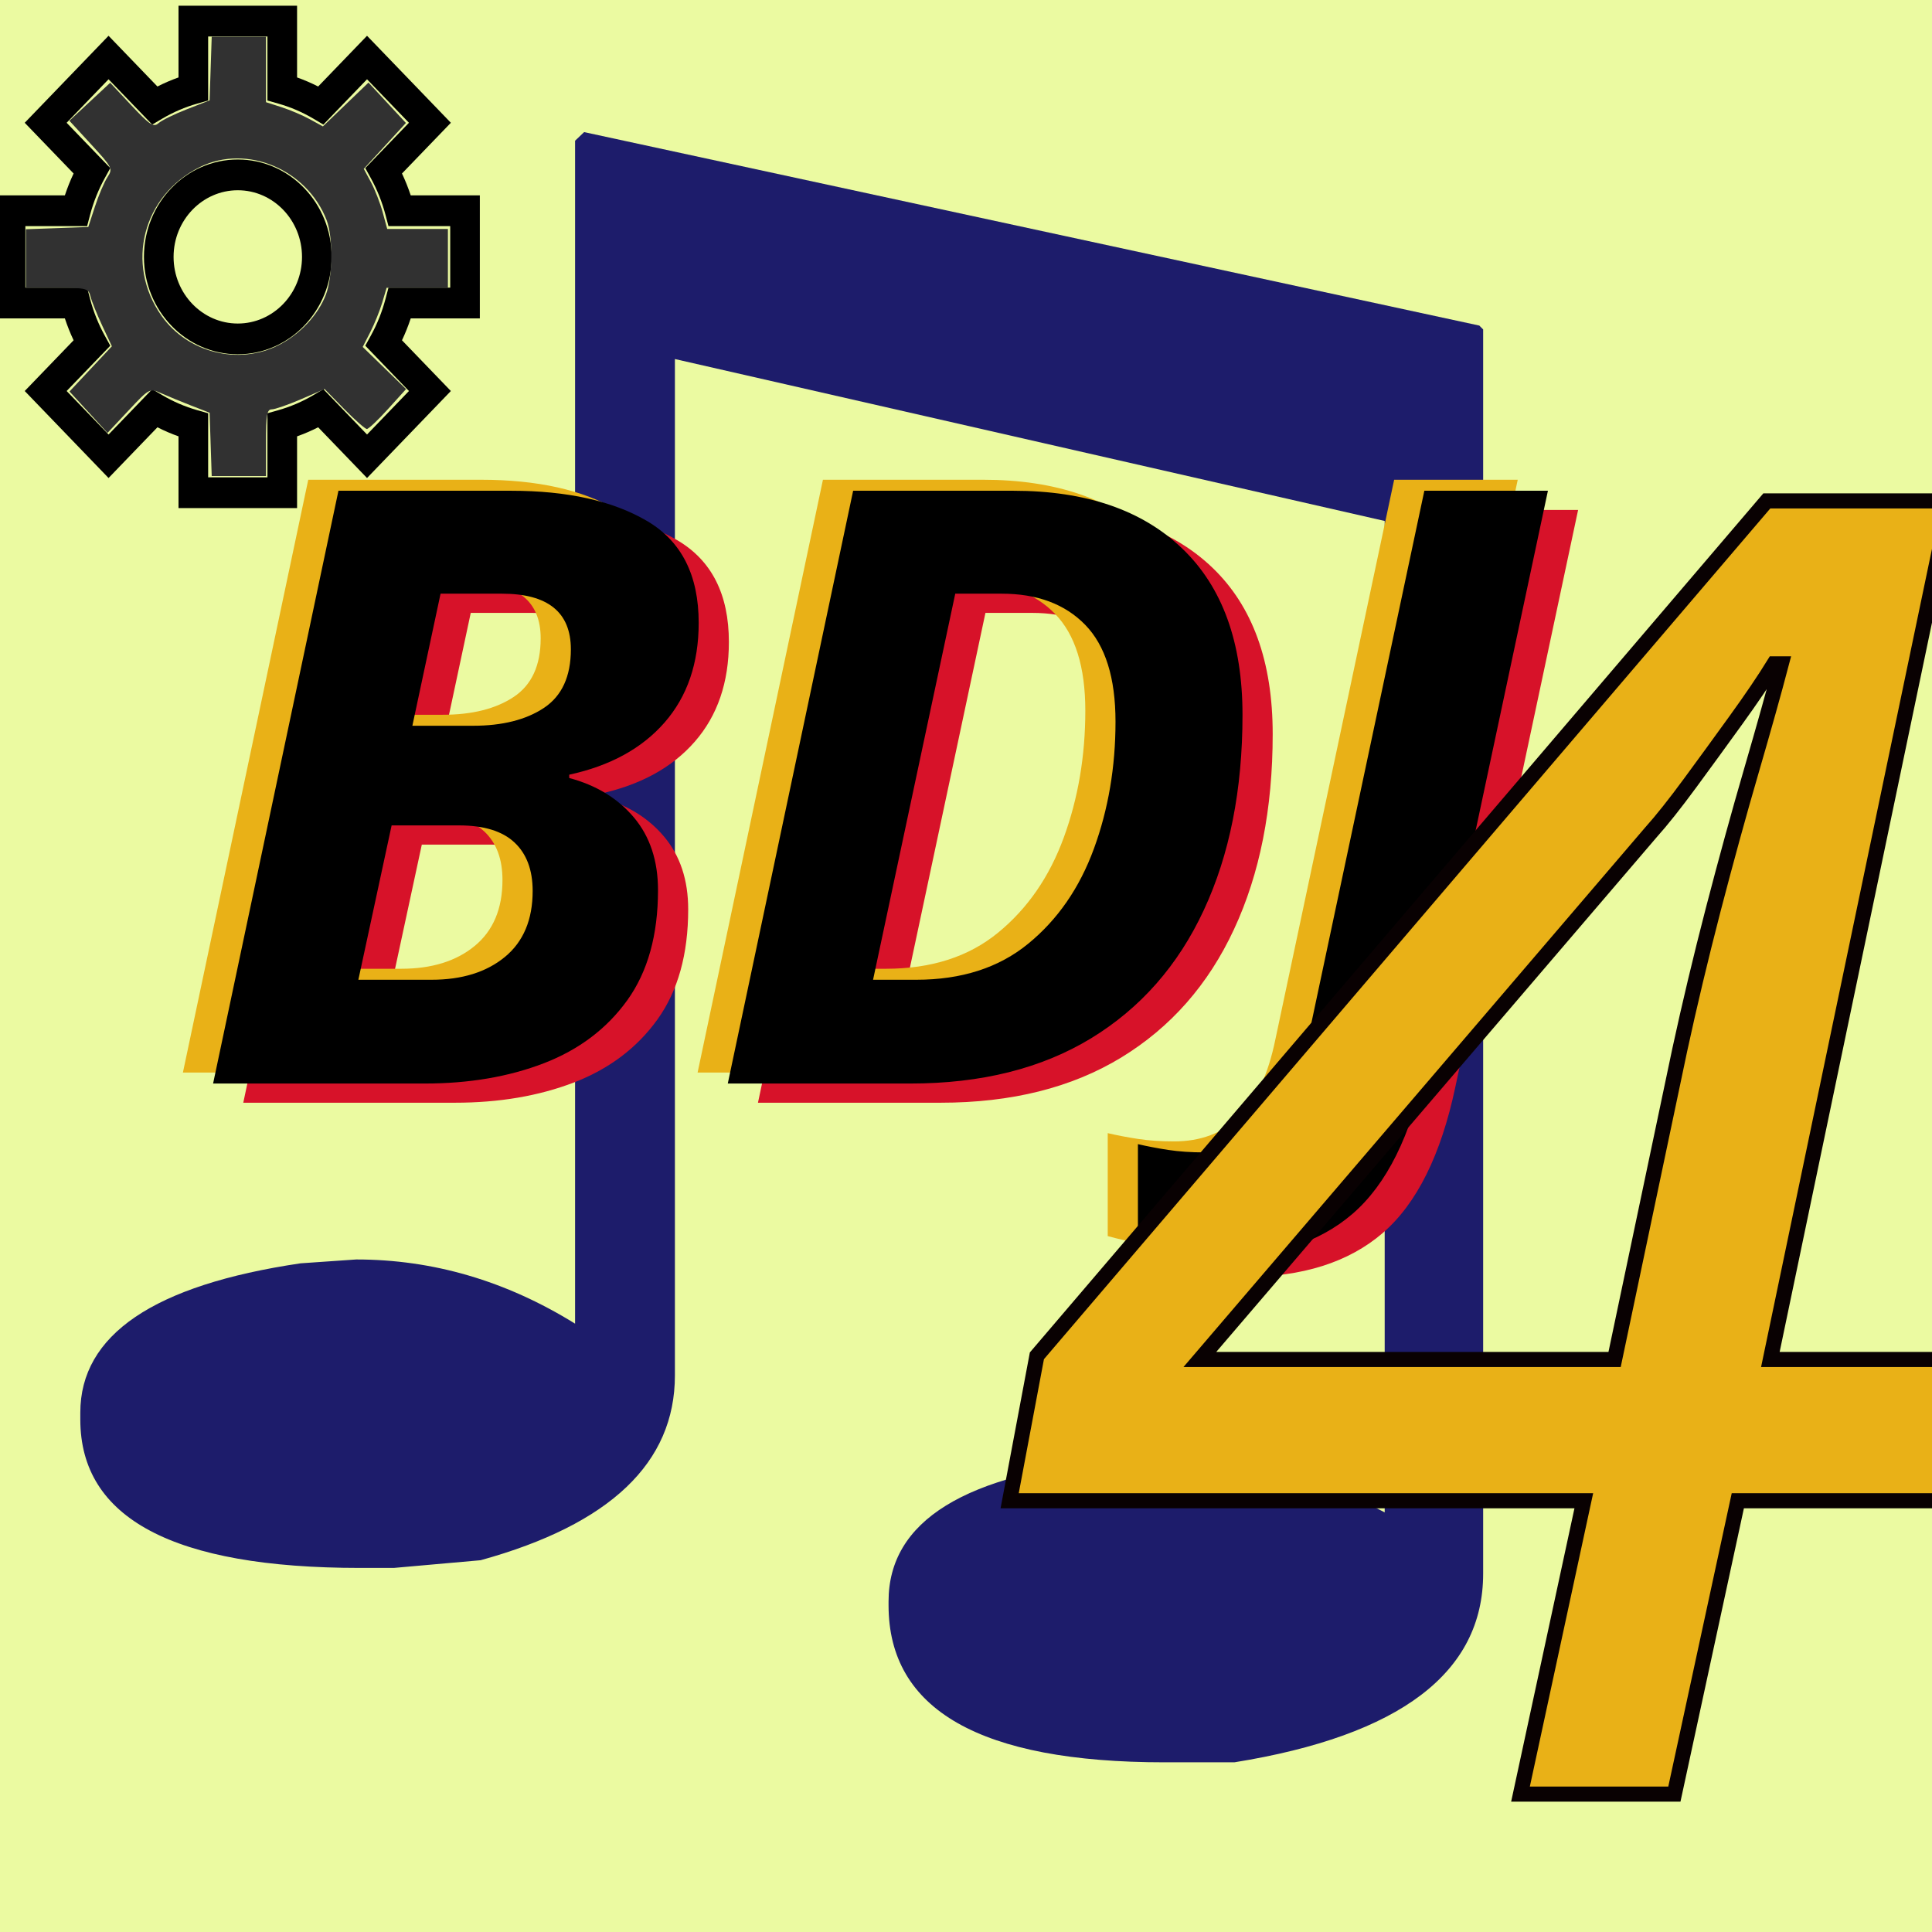
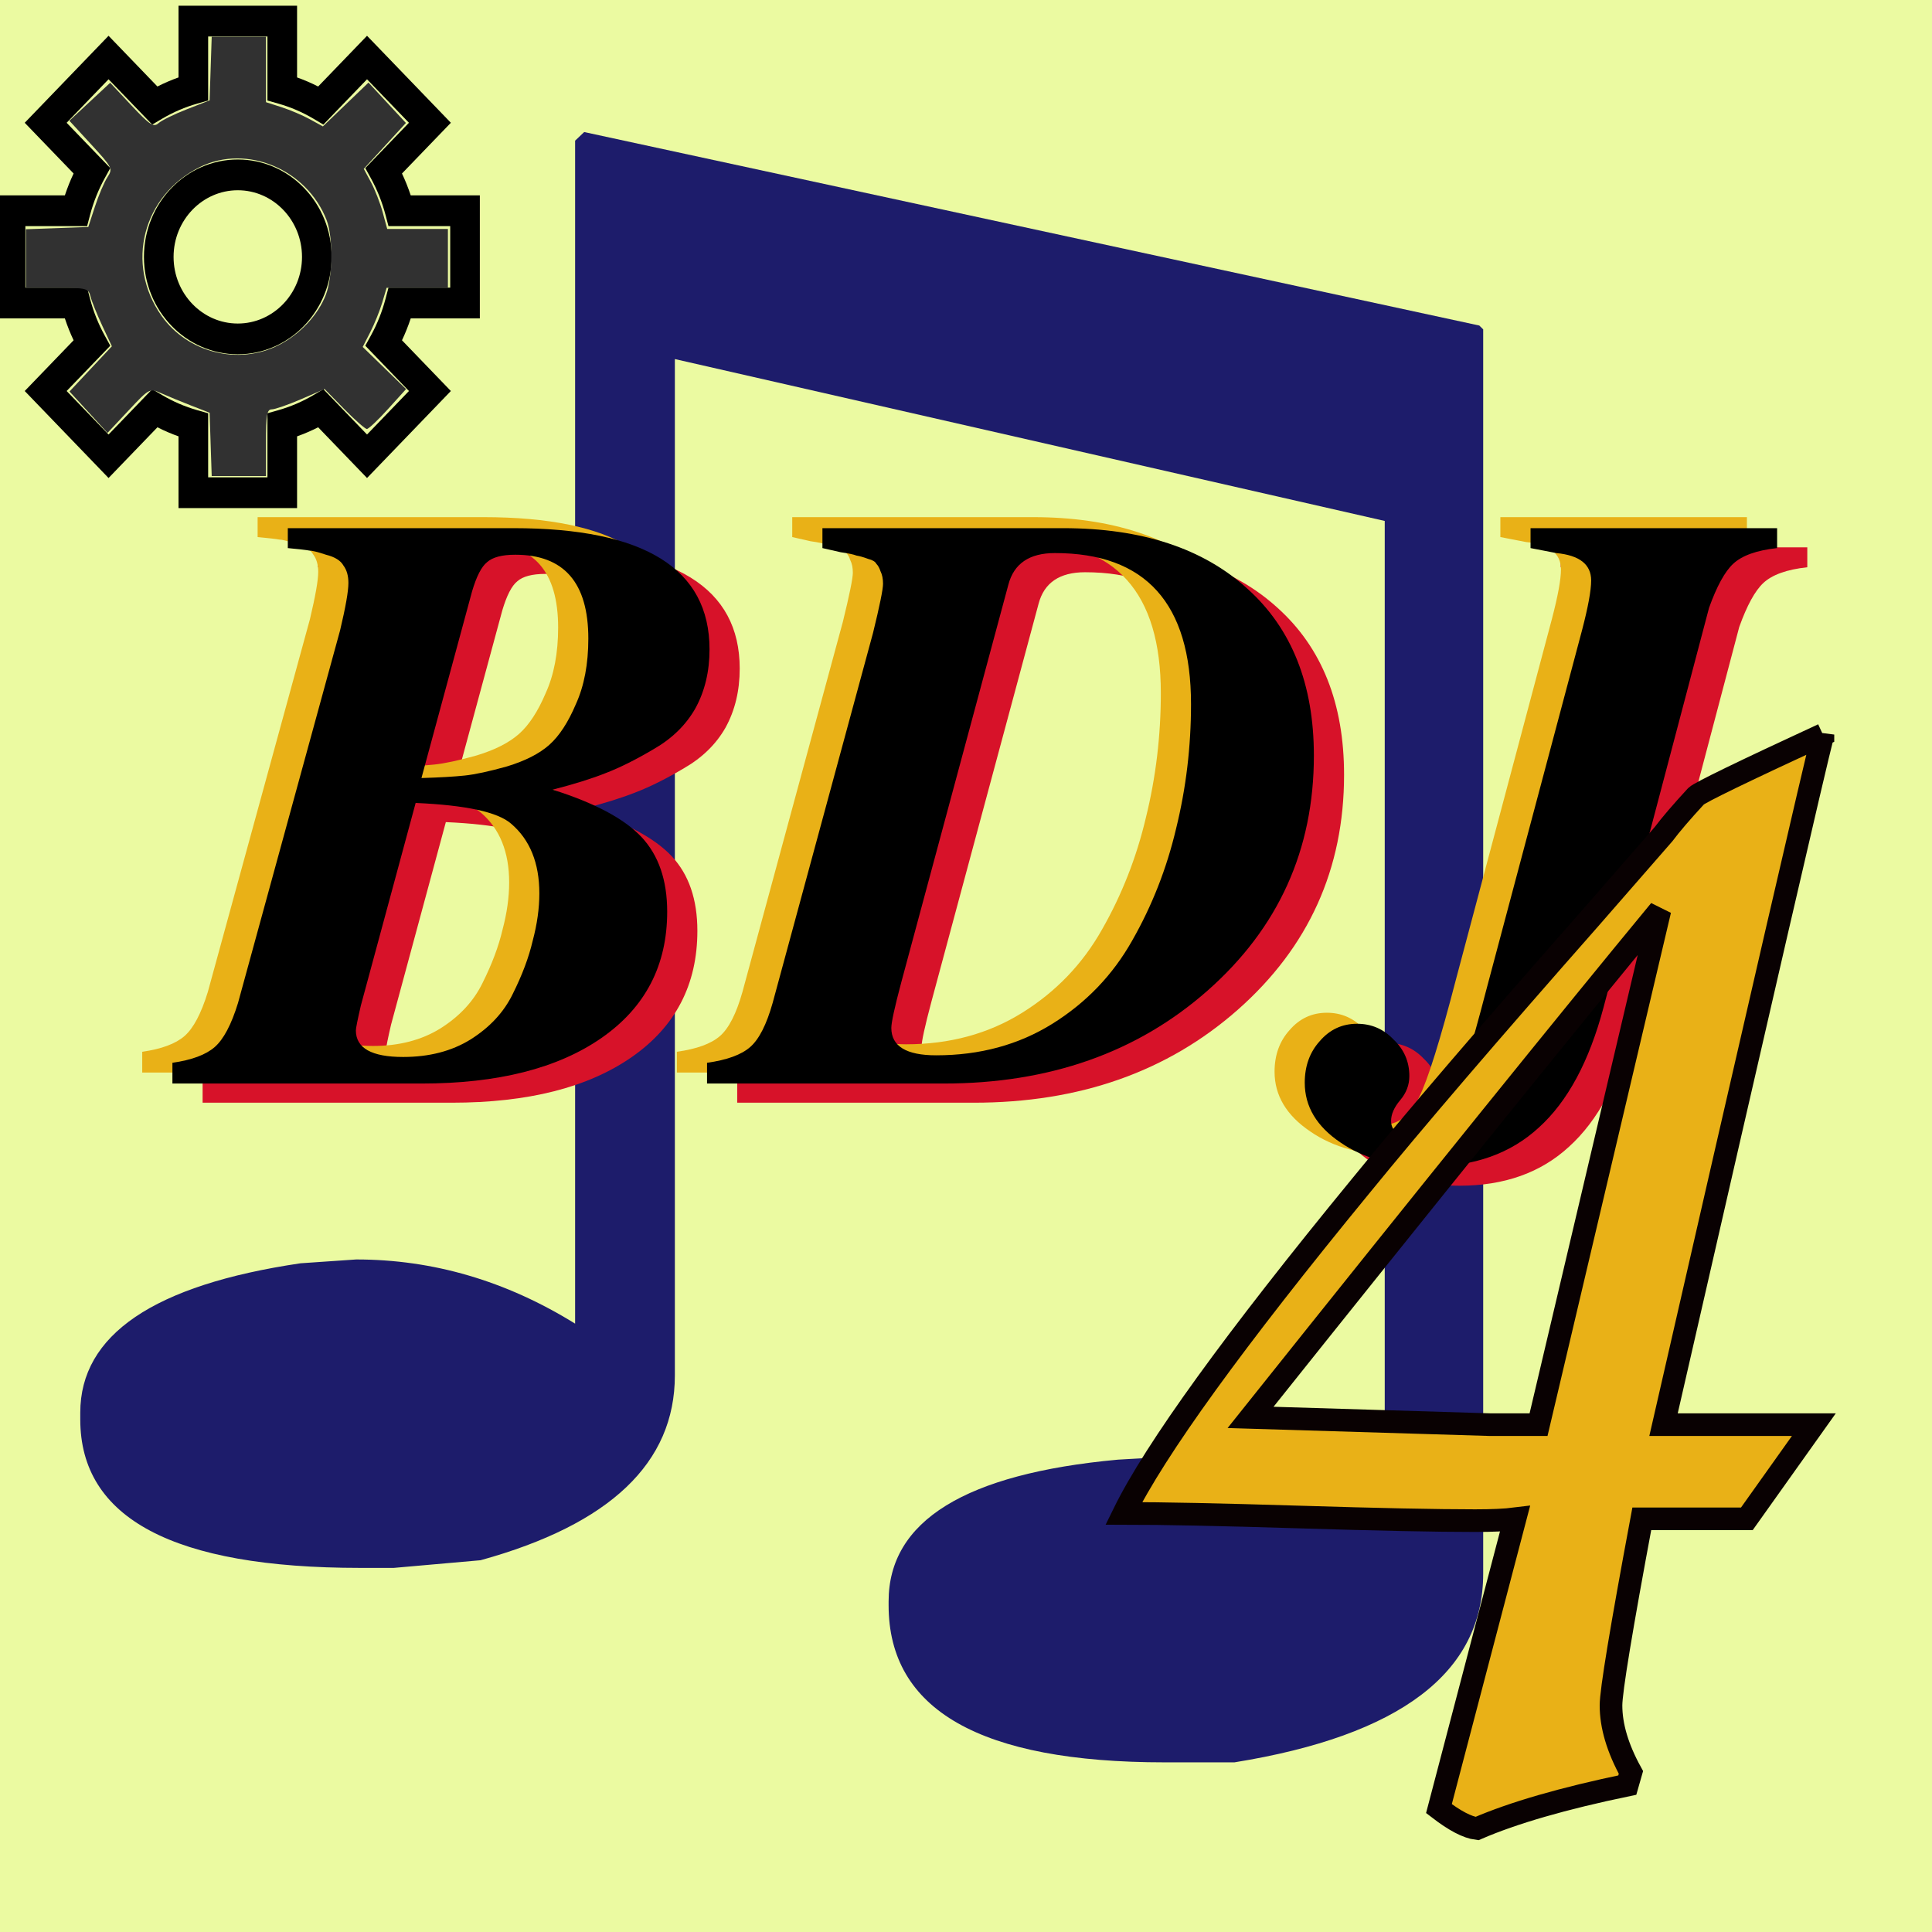
<svg xmlns="http://www.w3.org/2000/svg" width="256" height="256" id="svg4756" version="1.1" viewBox="0 0 256 256">
  <defs id="defs4758" />
  <g id="layer5" style="display:inline" transform="translate(-8.53334,-8.53334)">
    <rect style="opacity:1;fill:#e7f98b;fill-opacity:0.81;stroke:none;stroke-width:0;stroke-miterlimit:4;stroke-dasharray:none;stroke-opacity:1" id="rect4218" width="256" height="256" x="8.533" y="8.533" />
  </g>
  <g id="layer1" transform="translate(-8.53334,183.4667)" style="display:inline">
-     <text xml:space="preserve" style="font-style:normal;font-variant:normal;font-weight:normal;font-stretch:normal;font-size:9.453px;line-height:0%;font-family:'Droid Serif';-inkscape-font-specification:'Droid Serif';text-align:start;letter-spacing:0px;word-spacing:0px;writing-mode:lr-tb;text-anchor:start;fill:#1d1c6b;fill-opacity:1;stroke:none;stroke-width:0.788px;stroke-linecap:butt;stroke-linejoin:miter;stroke-opacity:1" x="-39.013" y="27.359" id="text4173" transform="scale(1.162914,0.859909)">
-       <tspan id="tspan4175" x="-39.013" y="27.359" style="font-style:normal;font-variant:normal;font-weight:normal;font-stretch:normal;font-size:302.285px;line-height:125%;font-family:'Droid Serif';-inkscape-font-specification:'Droid Serif';text-align:start;writing-mode:lr-tb;text-anchor:start;fill:#1d1c6b;fill-opacity:1;stroke-width:0.788px">♫</tspan>
-     </text>
+     <g aria-label="♫" transform="scale(1.162914,0.859909)" id="text4173" style="font-size:9.453px;line-height:0%;font-family:'Droid Serif';-inkscape-font-specification:'Droid Serif';letter-spacing:0px;word-spacing:0px;fill:#1d1c6b;stroke-width:0.788px">
+       <path d="m 73.901,-193.008 101.992,29.815 0.443,0.59 V 29.13 q 0,22.878 -28.339,29.077 h -7.97 q -31.439,0 -31.439,-24.206 v -0.59 q 0,-18.598 26.125,-21.845 l 5.756,-0.443 q 12.694,0 24.649,8.561 V -133.082 L 84.233,-158.027 V -1.423 q 0,20.221 -22.14,28.487 l -9.889,1.181 h -3.838 q -31.882,0 -31.882,-22.878 V 4.333 q 0,-18.007 25.092,-23.026 l 6.347,-0.59 q 13.136,0 24.944,9.889 V -191.68 Z" style="font-size:302.285px;line-height:125%" id="path987" />
+     </g>
  </g>
  <g id="layer4" style="display:inline" transform="translate(-8.53334,-8.53334)">
    <g id="g39" transform="translate(9.734391,-6.647381)">
-       <text id="text4150" y="161.295" x="28.175" style="font-style:normal;font-weight:normal;line-height:0%;font-family:sans-serif;letter-spacing:0px;word-spacing:0px;display:inline;fill:#d71229;fill-opacity:1;stroke:none;stroke-width:1px;stroke-linecap:butt;stroke-linejoin:miter;stroke-opacity:1" xml:space="preserve">
-         <tspan style="font-style:italic;font-variant:normal;font-weight:bold;font-stretch:normal;font-size:110px;line-height:1.25;font-family:Kinnari;-inkscape-font-specification:'Kinnari Bold Italic';fill:#d71229;fill-opacity:1" y="161.295" x="28.175" id="tspan4152">BDJ</tspan>
-       </text>
-       <text id="text4150-7" y="157.295" x="20.175" style="font-style:normal;font-weight:normal;line-height:0%;font-family:sans-serif;letter-spacing:0px;word-spacing:0px;display:inline;fill:#e9b117;fill-opacity:1;stroke:none;stroke-width:1px;stroke-linecap:butt;stroke-linejoin:miter;stroke-opacity:1" xml:space="preserve">
-         <tspan style="font-style:italic;font-variant:normal;font-weight:bold;font-stretch:normal;font-size:110px;line-height:1.25;font-family:Kinnari;-inkscape-font-specification:'Kinnari Bold Italic';fill:#e9b117;fill-opacity:1" y="157.295" x="20.175" id="tspan4152-5">BDJ</tspan>
-       </text>
-       <text id="text4150-6" y="158.755" x="24.175" style="font-style:normal;font-weight:normal;line-height:0%;font-family:sans-serif;letter-spacing:0px;word-spacing:0px;display:inline;fill:#000000;fill-opacity:1;stroke:none;stroke-width:1px;stroke-linecap:butt;stroke-linejoin:miter;stroke-opacity:1" xml:space="preserve">
-         <tspan style="font-style:italic;font-variant:normal;font-weight:bold;font-stretch:normal;font-size:110px;line-height:1.25;font-family:Kinnari;-inkscape-font-specification:'Kinnari Bold Italic'" y="158.755" x="24.175" id="tspan4152-4">BDJ</tspan>
-       </text>
+       <g aria-label="BDJ" id="text4150" style="line-height:0%;letter-spacing:0px;word-spacing:0px;display:inline;fill:#d71229;stroke-width:1px">
+         <path d="m 48.965,94.965 q 0,-1.43 -0.66,-2.31 -0.55,-0.99 -2.31,-1.43 -1.65,-0.55 -2.2,-0.55 -0.55,-0.11 -2.86,-0.33 v -2.64 h 29.92 q 25.96,0 25.96,16.06 0,4.4 -1.87,7.81 -1.87,3.3 -5.5,5.39 -3.52,2.09 -6.38,3.19 -2.75,1.1 -7.04,2.2 8.36,2.64 11.77,6.27 3.41,3.63 3.41,9.9 0,10.67 -8.69,16.72 -8.69,6.05 -23.87,6.05 h -33 v -2.75 q 3.85,-0.55 5.61,-2.09 1.76,-1.54 3.08,-5.83 l 13.53,-49.39 q 1.1,-4.62 1.1,-6.27 z m 7.26,62.81 q 5.17,0 8.91,-2.31 3.85,-2.42 5.61,-6.05 1.87,-3.74 2.64,-7.04 0.88,-3.3 0.88,-6.27 0,-6.05 -3.74,-9.24 -2.64,-2.31 -12.65,-2.75 l -7.26,26.84 q -0.66,2.86 -0.66,3.3 0,3.52 6.27,3.52 z m 2.42,-36.96 q 3.63,-0.11 5.72,-0.33 2.09,-0.22 5.61,-1.21 3.63,-1.1 5.61,-2.86 1.98,-1.76 3.52,-5.39 1.65,-3.63 1.65,-8.69 0,-11.11 -9.68,-11.11 -2.64,0 -3.74,0.99 -1.1,0.88 -1.98,3.85 z" style="font-style:italic;font-weight:bold;font-size:110px;line-height:1.25;font-family:Kinnari;-inkscape-font-specification:'Kinnari Bold Italic'" id="path962" />
+         <path d="m 119.805,95.075 q 0,-0.99 -0.33,-1.65 -0.22,-0.66 -0.55,-0.99 -0.22,-0.44 -1.1,-0.66 -0.88,-0.33 -1.54,-0.44 -0.55,-0.22 -2.09,-0.44 -1.43,-0.33 -2.42,-0.55 v -2.64 h 31.9 q 15.62,0 24.42,8.03 8.8,7.92 8.8,22.11 0,18.7 -14.08,31.13 -13.97,12.32 -34.98,12.32 H 96.485 v -2.75 q 3.96,-0.55 5.72,-2.09 1.76,-1.54 2.97,-5.83 l 13.31,-49.06 q 1.32,-5.39 1.32,-6.49 z m 16.61,0.11 -14.19,52.69 q -1.32,4.95 -1.32,6.05 0,3.63 5.94,3.63 8.69,0 15.4,-4.18 6.71,-4.18 10.56,-11 3.96,-6.93 5.83,-14.85 1.98,-8.03 1.98,-16.5 0,-20.02 -18.04,-20.02 -5.06,0 -6.16,4.18 z" style="font-style:italic;font-weight:bold;font-size:110px;line-height:1.25;font-family:Kinnari;-inkscape-font-specification:'Kinnari Bold Italic'" id="path964" />
+         <path d="m 189.545,160.305 q 0,1.76 -1.21,3.19 -1.21,1.43 -1.21,2.75 0,1.98 2.86,1.98 3.08,0 4.84,-3.63 1.76,-3.52 4.95,-15.84 l 12.65,-47.52 q 1.21,-4.62 1.21,-6.6 0,-3.19 -4.62,-3.63 l -3.41,-0.66 v -2.64 h 32.67 v 2.64 q -4.07,0.44 -5.83,2.09 -1.65,1.54 -3.19,5.83 l -13.97,52.91 q -2.86,10.78 -8.58,15.95 -5.61,5.17 -14.52,5.17 -7.15,0 -11.77,-3.19 -4.73,-3.19 -4.73,-7.92 0,-3.3 1.98,-5.5 1.98,-2.31 4.95,-2.31 2.86,0 4.84,2.09 2.09,1.98 2.09,4.84 z" style="font-style:italic;font-weight:bold;font-size:110px;line-height:1.25;font-family:Kinnari;-inkscape-font-specification:'Kinnari Bold Italic'" id="path966" />
+       </g>
+       <g aria-label="BDJ" id="text4150-7" style="line-height:0%;letter-spacing:0px;word-spacing:0px;display:inline;fill:#e9b117;stroke-width:1px">
+         <path d="m 40.965,90.965 q 0,-1.43 -0.66,-2.31 -0.55,-0.99 -2.31,-1.43 -1.65,-0.55 -2.2,-0.55 -0.55,-0.11 -2.86,-0.33 v -2.64 h 29.92 q 25.96,0 25.96,16.06 0,4.4 -1.87,7.81 -1.87,3.3 -5.5,5.39 -3.52,2.09 -6.38,3.19 -2.75,1.1 -7.04,2.2 8.36,2.64 11.77,6.27 3.41,3.63 3.41,9.9 0,10.67 -8.69,16.72 -8.69,6.05 -23.87,6.05 h -33 v -2.75 q 3.85,-0.55 5.61,-2.09 1.76,-1.54 3.08,-5.83 l 13.53,-49.39 q 1.1,-4.62 1.1,-6.27 z m 7.26,62.81 q 5.17,0 8.91,-2.31 3.85,-2.42 5.61,-6.05 1.87,-3.74 2.64,-7.04 0.88,-3.3 0.88,-6.27 0,-6.05 -3.74,-9.24 -2.64,-2.31 -12.65,-2.75 l -7.26,26.84 q -0.66,2.86 -0.66,3.3 0,3.52 6.27,3.52 z m 2.42,-36.96 q 3.63,-0.11 5.72,-0.33 2.09,-0.22 5.61,-1.21 3.63,-1.1 5.61,-2.86 1.98,-1.76 3.52,-5.39 1.65,-3.63 1.65,-8.69 0,-11.11 -9.68,-11.11 -2.64,0 -3.74,0.99 -1.1,0.88 -1.98,3.85 z" style="font-style:italic;font-weight:bold;font-size:110px;line-height:1.25;font-family:Kinnari;-inkscape-font-specification:'Kinnari Bold Italic'" id="path937" />
+         <path d="m 111.805,91.075 q 0,-0.99 -0.33,-1.65 -0.22,-0.66 -0.55,-0.99 -0.22,-0.44 -1.1,-0.66 -0.88,-0.33 -1.54,-0.44 -0.55,-0.22 -2.09,-0.44 -1.43,-0.33 -2.42,-0.55 v -2.64 h 31.9 q 15.62,0 24.42,8.03 8.8,7.92 8.8,22.11 0,18.7 -14.08,31.13 -13.97,12.32 -34.98,12.32 H 88.485 v -2.75 q 3.96,-0.55 5.72,-2.09 1.76,-1.54 2.97,-5.83 L 110.485,97.565 q 1.32,-5.39 1.32,-6.49 z m 16.61,0.11 -14.19,52.69 q -1.32,4.95 -1.32,6.05 0,3.63 5.94,3.63 8.69,0 15.4,-4.18 6.71,-4.18 10.56,-11 3.96,-6.93 5.83,-14.85 1.98,-8.03 1.98,-16.5 0,-20.02 -18.04,-20.02 -5.06,0 -6.16,4.18 z" style="font-style:italic;font-weight:bold;font-size:110px;line-height:1.25;font-family:Kinnari;-inkscape-font-specification:'Kinnari Bold Italic'" id="path939" />
+         <path d="m 181.545,156.305 q 0,1.76 -1.21,3.19 -1.21,1.43 -1.21,2.75 0,1.98 2.86,1.98 3.08,0 4.84,-3.63 1.76,-3.52 4.95,-15.84 l 12.65,-47.52 q 1.21,-4.62 1.21,-6.6 0,-3.19 -4.62,-3.63 l -3.41,-0.66 v -2.64 h 32.67 v 2.64 q -4.07,0.44 -5.83,2.09 -1.65,1.54 -3.19,5.83 l -13.97,52.91 q -2.86,10.78 -8.58,15.95 -5.61,5.17 -14.52,5.17 -7.15,0 -11.77,-3.19 -4.73,-3.19 -4.73,-7.92 0,-3.3 1.98,-5.5 1.98,-2.31 4.95,-2.31 2.86,0 4.84,2.09 2.09,1.98 2.09,4.84 z" style="font-style:italic;font-weight:bold;font-size:110px;line-height:1.25;font-family:Kinnari;-inkscape-font-specification:'Kinnari Bold Italic'" id="path941" />
+       </g>
+       <g aria-label="BDJ" id="text4150-6" style="line-height:0%;letter-spacing:0px;word-spacing:0px;display:inline;stroke-width:1px">
+         <path d="m 44.965,92.425 q 0,-1.43 -0.66,-2.31 -0.55,-0.99 -2.31,-1.43 -1.65,-0.55 -2.2,-0.55 -0.55,-0.11 -2.86,-0.33 v -2.64 h 29.92 q 25.96,0 25.96,16.06 0,4.4 -1.87,7.81 -1.87,3.3 -5.5,5.39 -3.52,2.09 -6.38,3.19 -2.75,1.1 -7.04,2.2 8.36,2.64 11.77,6.27 3.41,3.63 3.41,9.9 0,10.67 -8.69,16.72 -8.69,6.05 -23.87,6.05 h -33 v -2.75 q 3.85,-0.55 5.61,-2.09 1.76,-1.54 3.08,-5.83 l 13.53,-49.39 q 1.1,-4.62 1.1,-6.27 z m 7.26,62.81 q 5.17,0 8.91,-2.31 3.85,-2.42 5.61,-6.05 1.87,-3.74 2.64,-7.04 0.88,-3.3 0.88,-6.27 0,-6.05 -3.74,-9.24 -2.64,-2.31 -12.65,-2.75 l -7.26,26.84 q -0.66,2.86 -0.66,3.3 0,3.52 6.27,3.52 z m 2.42,-36.96 q 3.63,-0.11 5.72,-0.33 2.09,-0.22 5.61,-1.21 3.63,-1.1 5.61,-2.86 1.98,-1.76 3.52,-5.39 1.65,-3.63 1.65,-8.69 0,-11.11 -9.68,-11.11 -2.64,0 -3.74,0.99 -1.1,0.88 -1.98,3.85 z" style="font-style:italic;font-weight:bold;font-size:110px;line-height:1.25;font-family:Kinnari;-inkscape-font-specification:'Kinnari Bold Italic'" id="path912" />
+         <path d="m 115.805,92.535 q 0,-0.99 -0.33,-1.65 -0.22,-0.66 -0.55,-0.99 -0.22,-0.44 -1.1,-0.66 -0.88,-0.33 -1.54,-0.44 -0.55,-0.22 -2.09,-0.44 -1.43,-0.33 -2.42,-0.55 v -2.64 h 31.9 q 15.62,0 24.42,8.03 8.8,7.92 8.8,22.11 0,18.7 -14.08,31.13 -13.97,12.32 -34.98,12.32 H 92.485 v -2.75 q 3.96,-0.55 5.72,-2.09 1.76,-1.54 2.97,-5.83 l 13.31,-49.06 q 1.32,-5.39 1.32,-6.49 z m 16.61,0.11 -14.19,52.69 q -1.32,4.95 -1.32,6.05 0,3.63 5.94,3.63 8.69,0 15.4,-4.18 6.71,-4.18 10.56,-11 3.96,-6.93 5.83,-14.85 1.98,-8.03 1.98,-16.5 0,-20.02 -18.04,-20.02 -5.06,0 -6.16,4.18 z" style="font-style:italic;font-weight:bold;font-size:110px;line-height:1.25;font-family:Kinnari;-inkscape-font-specification:'Kinnari Bold Italic'" id="path914" />
+         <path d="m 185.545,157.765 q 0,1.76 -1.21,3.19 -1.21,1.43 -1.21,2.75 0,1.98 2.86,1.98 3.08,0 4.84,-3.63 1.76,-3.52 4.95,-15.84 l 12.65,-47.52 q 1.21,-4.62 1.21,-6.6 0,-3.19 -4.62,-3.63 l -3.41,-0.66 v -2.64 h 32.67 v 2.64 q -4.07,0.44 -5.83,2.09 -1.65,1.54 -3.19,5.83 l -13.97,52.91 q -2.86,10.78 -8.58,15.95 -5.61,5.17 -14.52,5.17 -7.15,0 -11.77,-3.19 -4.73,-3.19 -4.73,-7.92 0,-3.3 1.98,-5.5 1.98,-2.31 4.95,-2.31 2.86,0 4.84,2.09 2.09,1.98 2.09,4.84 z" style="font-style:italic;font-weight:bold;font-size:110px;line-height:1.25;font-family:Kinnari;-inkscape-font-specification:'Kinnari Bold Italic'" id="path916" />
+       </g>
    </g>
  </g>
  <g id="layer7">
-     <text xml:space="preserve" style="font-style:normal;font-weight:normal;font-size:240px;line-height:1.25;font-family:sans-serif;letter-spacing:0px;word-spacing:0px;fill:#e9b117;fill-opacity:1;stroke:#090102;stroke-width:2;stroke-linecap:butt;stroke-miterlimit:4;stroke-dasharray:none;stroke-opacity:1" x="132.346" y="237.733" id="text67795">
-       <tspan id="tspan67793" x="132.346" y="237.733" style="font-style:italic;font-variant:normal;font-weight:normal;font-stretch:normal;font-size:240px;font-family:'Chancery Uralic';-inkscape-font-specification:'Chancery Uralic Italic';fill:#e9b117;fill-opacity:1;stroke:#090102;stroke-width:2;stroke-linecap:butt;stroke-miterlimit:4;stroke-dasharray:none;stroke-opacity:1">4</tspan>
-     </text>
-   </g>
-   <g id="layer6" style="display:none" transform="translate(-8.53334,-8.53334)">
-     <text xml:space="preserve" style="font-style:normal;font-weight:normal;font-size:53.333px;line-height:0%;font-family:sans-serif;letter-spacing:0px;word-spacing:0px;fill:#e9b117;fill-opacity:1;stroke:#000000;stroke-width:2;stroke-linecap:butt;stroke-linejoin:miter;stroke-miterlimit:4;stroke-dasharray:none;stroke-opacity:1" x="24.436" y="56.727" id="text4153" transform="scale(1.045264,0.9566965)">
-       <tspan id="tspan4155" x="24.436" y="56.727" style="font-style:normal;font-variant:normal;font-weight:bold;font-stretch:normal;font-size:53.333px;line-height:1.25;font-family:Roboto;-inkscape-font-specification:'Roboto Bold';stroke:#000000;stroke-width:2;stroke-miterlimit:4;stroke-dasharray:none;stroke-opacity:1">INSTALL</tspan>
-     </text>
-   </g>
-   <g id="g75574" style="display:none" transform="translate(-8.53334,-8.53334)">
-     <text xml:space="preserve" style="font-style:normal;font-weight:normal;font-size:48px;line-height:0%;font-family:sans-serif;letter-spacing:0px;word-spacing:0px;fill:#e9b117;fill-opacity:1;stroke:#000000;stroke-width:2;stroke-linecap:butt;stroke-linejoin:miter;stroke-miterlimit:4;stroke-dasharray:none;stroke-opacity:1" x="17.547" y="56.727" id="text75572" transform="scale(1.045264,0.9566965)">
-       <tspan id="tspan75570" x="17.547" y="56.727" style="font-style:normal;font-variant:normal;font-weight:bold;font-stretch:normal;font-size:48px;line-height:1.25;font-family:Roboto;-inkscape-font-specification:'Roboto Bold';stroke:#000000;stroke-width:2;stroke-miterlimit:4;stroke-dasharray:none;stroke-opacity:1">MARQUEE</tspan>
-     </text>
+     <g aria-label="4" id="text67795" style="font-size:240px;line-height:1.25;letter-spacing:0px;word-spacing:0px;fill:#e9b117;stroke:#090102;stroke-width:3">
+       <path d="m 241.546,97.333 q -1.68,6.48 -21.12,91.44 h 19.92 l -8.88,12.48 h -13.92 q -4.08,21.84 -4.08,24.72 0,4.08 2.64,8.88 l -0.48,1.68 q -12.72,2.64 -19.92,5.76 -1.92,-0.24 -5.04,-2.64 l 10.08,-38.4 q -1.92,0.24 -5.28,0.24 -7.68,0 -23.28,-0.48 -15.6,-0.48 -23.28,-0.48 6.24,-12.72 31.44,-43.44 10.56,-12.96 30.24,-35.28 l 9.84,-11.28 q 1.44,-1.92 4.32,-5.04 0.72,-0.72 16.8,-8.16 z m -21.6,23.28 q -18.24,22.08 -54.24,67.2 31.68,0.96 31.68,0.96 h 6.48 z" style="font-style:italic;font-family:'Chancery Uralic';-inkscape-font-specification:'Chancery Uralic Italic'" id="path891" />
+     </g>
  </g>
  <g id="g75580" style="display:inline" transform="translate(-8.53334,-8.53334)">
    <g id="g1392" transform="matrix(1,0,0,1.078079,-8.38499,-4.633722)">
      <g id="XMLID_891_" transform="matrix(0.1309083,0,0,0.1260135,16.35475,12.9146)" style="fill:#000000;fill-opacity:1">
        <g id="g8" style="fill:#000000;fill-opacity:1">
          <g id="g6" style="fill:#000000;fill-opacity:1">
            <path d="M 490,305 V 185 h -69.964 c -2.498,-7.291 -5.453,-14.42 -8.844,-21.34 L 460.667,114.185 375.814,29.332 326.34,78.807 C 319.421,75.417 312.289,72.462 305,69.964 V 0 H 185 v 69.964 c -7.29,2.498 -14.42,5.453 -21.34,8.843 L 114.185,29.332 29.332,114.185 78.807,163.66 c -3.391,6.92 -6.345,14.05 -8.843,21.34 H 0 v 120 h 69.964 c 2.498,7.291 5.453,14.42 8.843,21.34 l -49.475,49.475 84.853,84.853 49.475,-49.475 c 6.92,3.391 14.05,6.345 21.34,8.843 V 490 h 120 v -69.964 c 7.29,-2.498 14.42,-5.453 21.34,-8.843 l 49.475,49.475 84.853,-84.853 -49.475,-49.475 c 3.391,-6.919 6.346,-14.05 8.844,-21.34 z m -71.759,70.815 -42.427,42.426 -44.187,-44.186 -9.944,5.673 c -11.206,6.394 -23.199,11.364 -35.646,14.772 L 275,397.523 V 460 h -60 v -62.477 l -11.039,-3.022 c -12.445,-3.408 -24.438,-8.378 -35.646,-14.772 l -9.944,-5.673 -44.186,44.186 -42.426,-42.426 44.186,-44.186 -5.673,-9.944 C 103.878,310.48 98.908,298.487 95.5,286.04 L 92.478,275 H 30 V 215 H 92.478 L 95.5,203.961 c 3.408,-12.445 8.377,-24.438 14.771,-35.645 l 5.674,-9.944 -44.187,-44.187 42.426,-42.426 44.187,44.187 9.944,-5.674 c 11.207,-6.394 23.2,-11.364 35.645,-14.771 L 215,92.478 V 30 h 60 v 62.478 l 11.039,3.022 c 12.446,3.408 24.438,8.378 35.645,14.771 l 9.944,5.674 44.187,-44.187 42.427,42.426 -44.187,44.187 5.674,9.944 c 6.393,11.205 11.363,23.198 14.772,35.646 L 397.523,215 H 460 v 60 h -62.477 l -3.022,11.038 c -3.409,12.447 -8.38,24.44 -14.772,35.646 l -5.674,9.944 z" id="path2" style="fill:#000000;fill-opacity:1" />
            <path d="m 245,150 c -52.383,0 -95,42.617 -95,95 0,52.383 42.617,95 95,95 52.383,0 95,-42.617 95,-95 0,-52.383 -42.617,-95 -95,-95 z m 0,160 c -35.841,0 -65,-29.159 -65,-65 0,-35.841 29.159,-65 65,-65 35.841,0 65,29.159 65,65 0,35.841 -29.159,65 -65,65 z" id="path4" style="fill:#000000;fill-opacity:1" />
          </g>
        </g>
      </g>
      <path style="opacity:0.996;fill:#303030;fill-opacity:1;stroke-width:0.964;stroke-linecap:round;stroke-opacity:0" d="m 36.298,58.301 -0.14,-3.892 -2.411,-0.87 c -1.326,-0.478 -3.116,-1.161 -3.977,-1.517 -1.558,-0.644 -1.583,-0.632 -4.354,2.111 l -2.788,2.758 -2.516,-2.547 -2.516,-2.547 2.807,-2.778 2.807,-2.778 -1.281,-2.54 C 21.226,42.303 20.525,40.686 20.374,40.105 20.117,39.124 19.811,39.051 15.955,39.051 h -4.143 v -3.597 -3.597 l 4.136,-0.139 4.136,-0.139 0.881,-2.506 c 0.485,-1.379 1.227,-3 1.649,-3.603 0.744,-1.062 0.677,-1.188 -2.133,-4.023 l -2.901,-2.927 2.702,-2.333 2.702,-2.333 2.825,2.796 c 2.417,2.392 2.934,2.706 3.577,2.171 0.414,-0.343 2.107,-1.114 3.762,-1.713 l 3.01,-1.088 0.14,-3.912 0.14,-3.912 h 3.596 3.596 v 4.022 4.022 l 2.049,0.612 c 1.127,0.337 2.823,1.006 3.769,1.488 l 1.72,0.875 3.021,-2.691 3.021,-2.691 2.48,2.48 2.48,2.48 -2.791,2.82 -2.791,2.82 0.952,1.644 c 0.524,0.904 1.222,2.566 1.552,3.693 l 0.6,2.049 h 4.022 4.022 v 3.616 3.616 h -4.061 -4.061 l -0.578,1.808 c -0.318,0.994 -1.031,2.631 -1.584,3.636 l -1.006,1.828 2.872,2.59 2.872,2.59 -2.392,2.452 c -1.316,1.349 -2.576,2.452 -2.801,2.452 -0.225,0 -1.576,-1.105 -3.004,-2.455 l -2.595,-2.455 -3.123,1.249 c -1.718,0.687 -3.465,1.249 -3.884,1.249 -0.634,0 -0.761,0.685 -0.761,4.098 v 4.098 h -3.596 -3.596 z m 9.02,-12.205 c 2.837,-1.343 5.2,-3.685 6.243,-6.186 0.92,-2.207 0.972,-7.103 0.097,-9.191 -2.619,-6.249 -10.591,-9.344 -16.774,-6.514 -7.592,3.476 -9.947,11.936 -5.093,18.3 3.462,4.539 10.222,6.102 15.526,3.59 z" id="path1141" transform="translate(8.53334,8.53334)" />
    </g>
  </g>
-   <g id="g40506" style="display:none" transform="translate(-8.53334,-8.53334)">
-     <text xml:space="preserve" style="font-style:normal;font-weight:normal;font-size:53.333px;line-height:0%;font-family:sans-serif;letter-spacing:0px;word-spacing:0px;fill:#e9b117;fill-opacity:1;stroke:#000000;stroke-width:2;stroke-linecap:butt;stroke-linejoin:miter;stroke-miterlimit:4;stroke-dasharray:none;stroke-opacity:1" x="18.043" y="56.727" id="text40504" transform="scale(1.045264,0.9566965)">
-       <tspan id="tspan40502" x="18.043" y="56.727" style="font-style:normal;font-variant:normal;font-weight:bold;font-stretch:normal;font-size:53.333px;line-height:1.25;font-family:Roboto;-inkscape-font-specification:'Roboto Bold';stroke:#000000;stroke-width:2;stroke-miterlimit:4;stroke-dasharray:none;stroke-opacity:1">MANAGE</tspan>
-     </text>
-   </g>
</svg>
